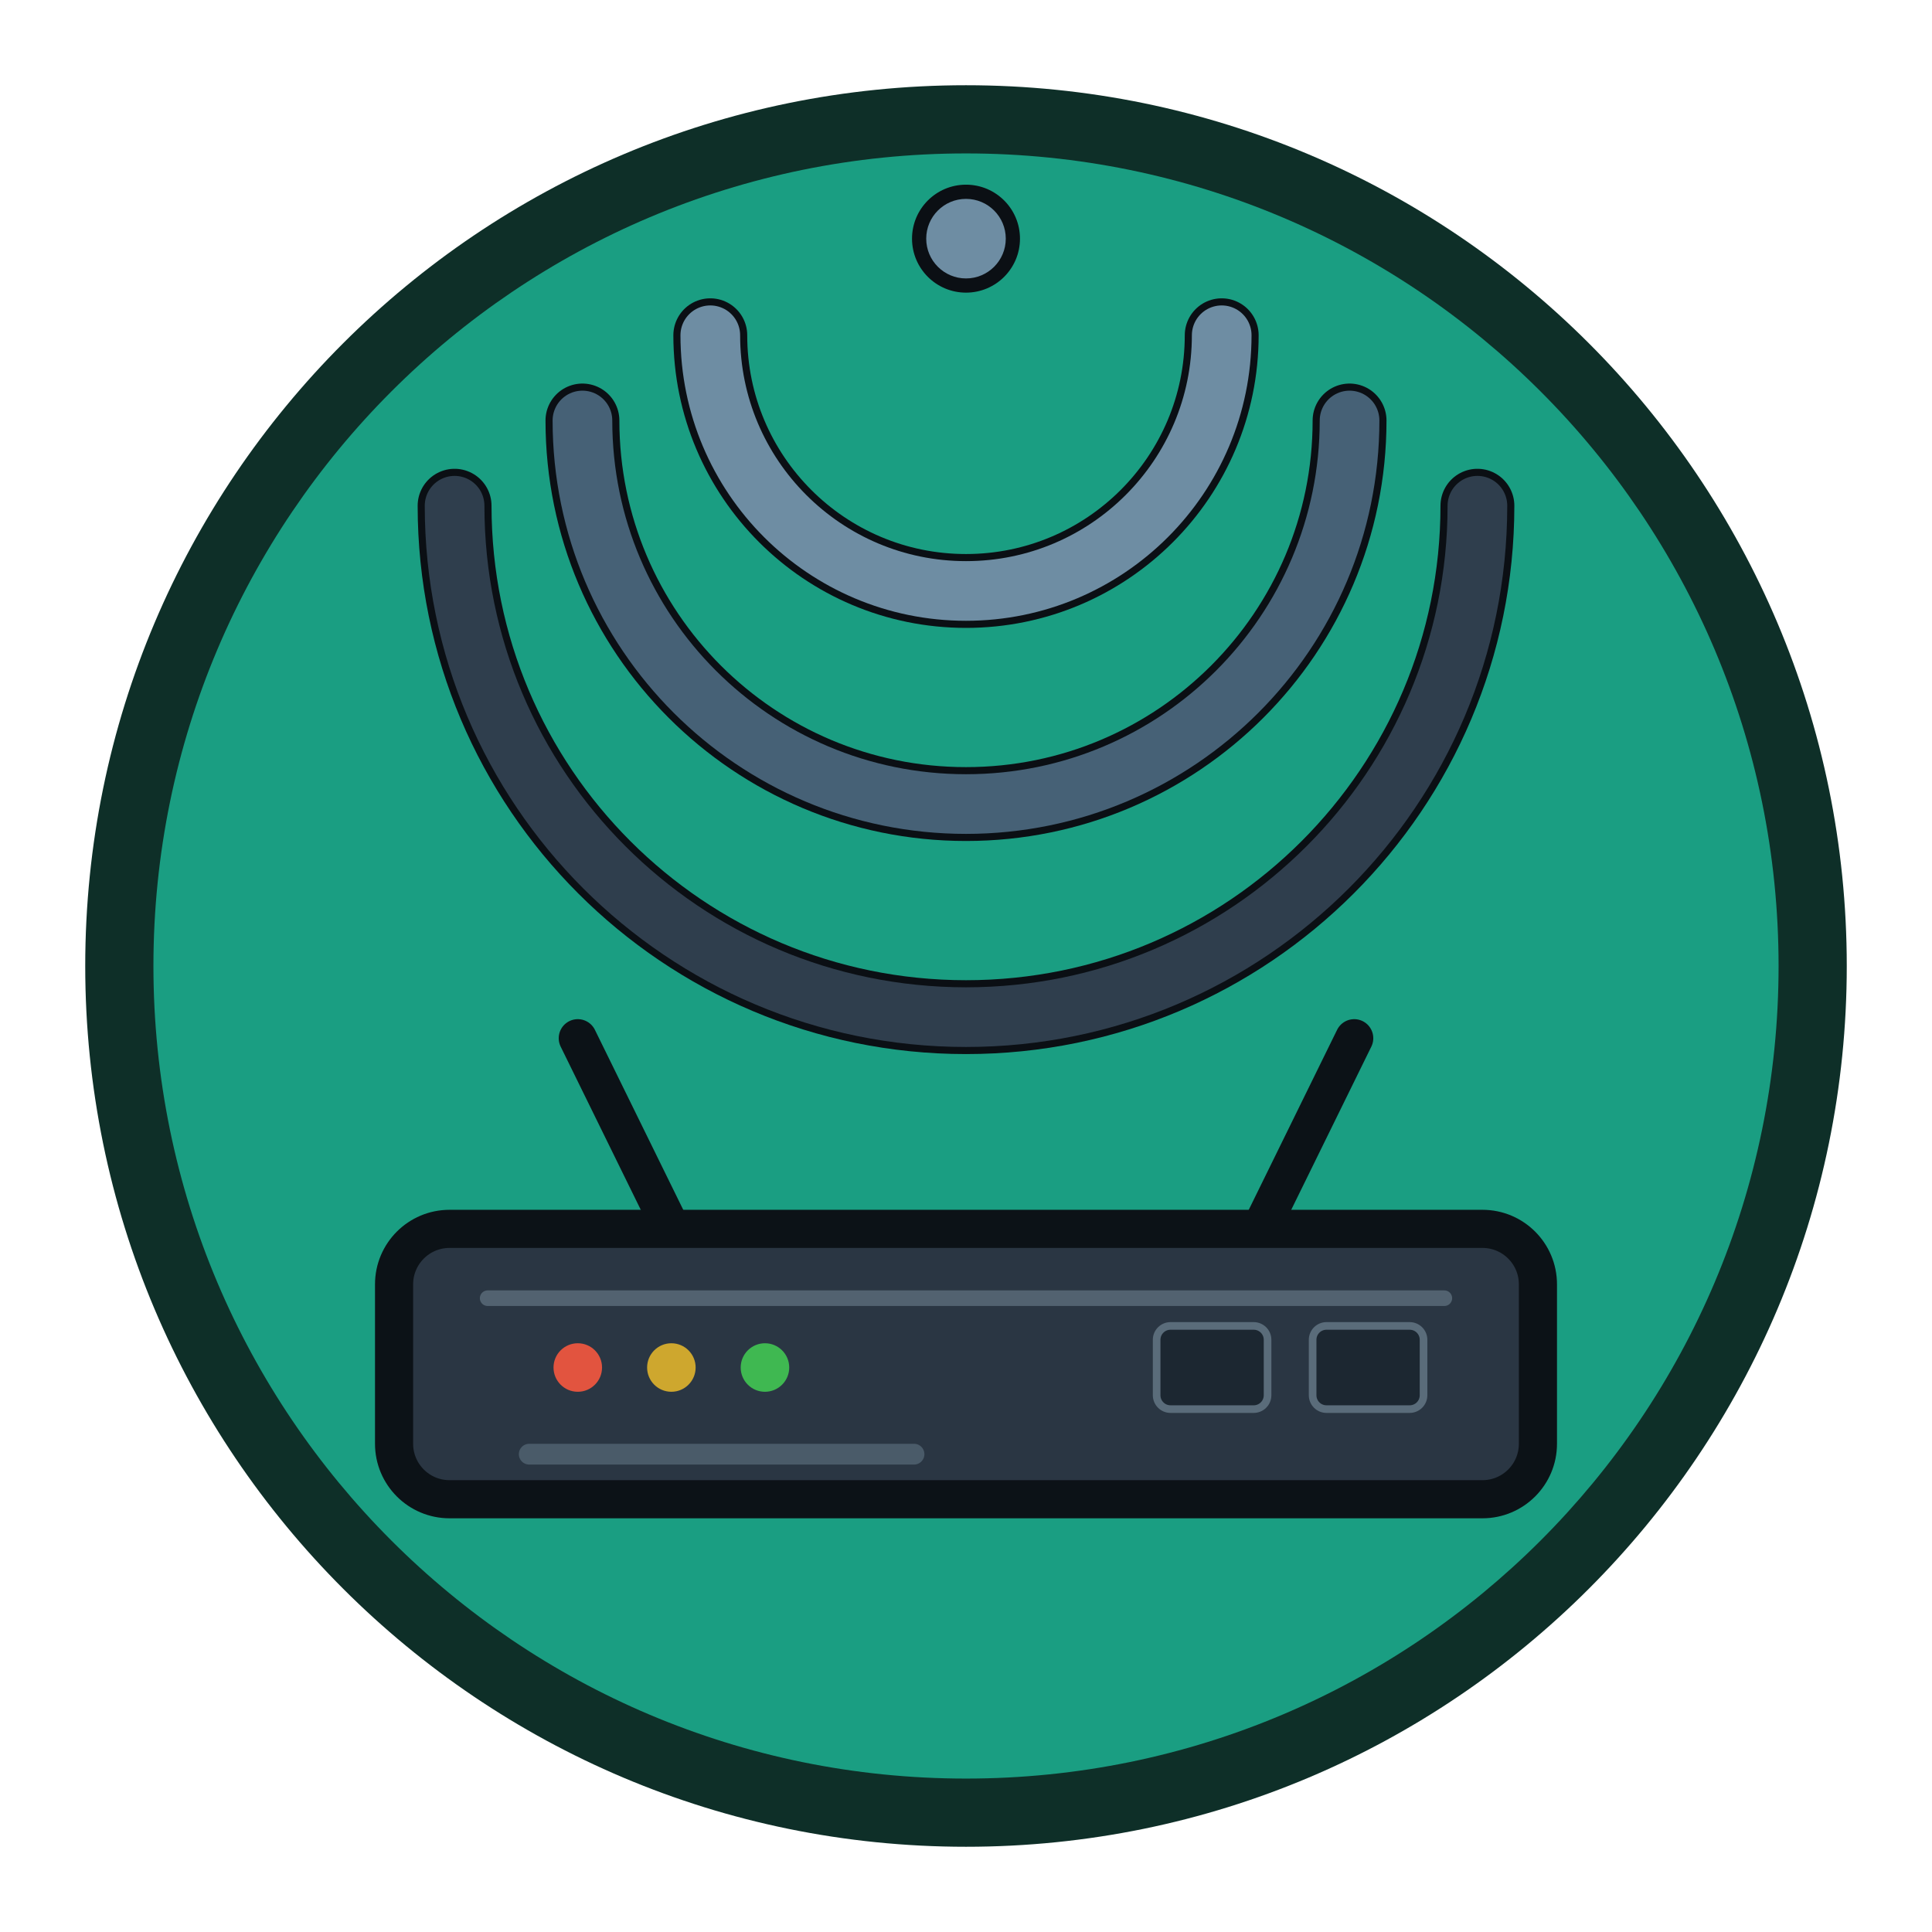
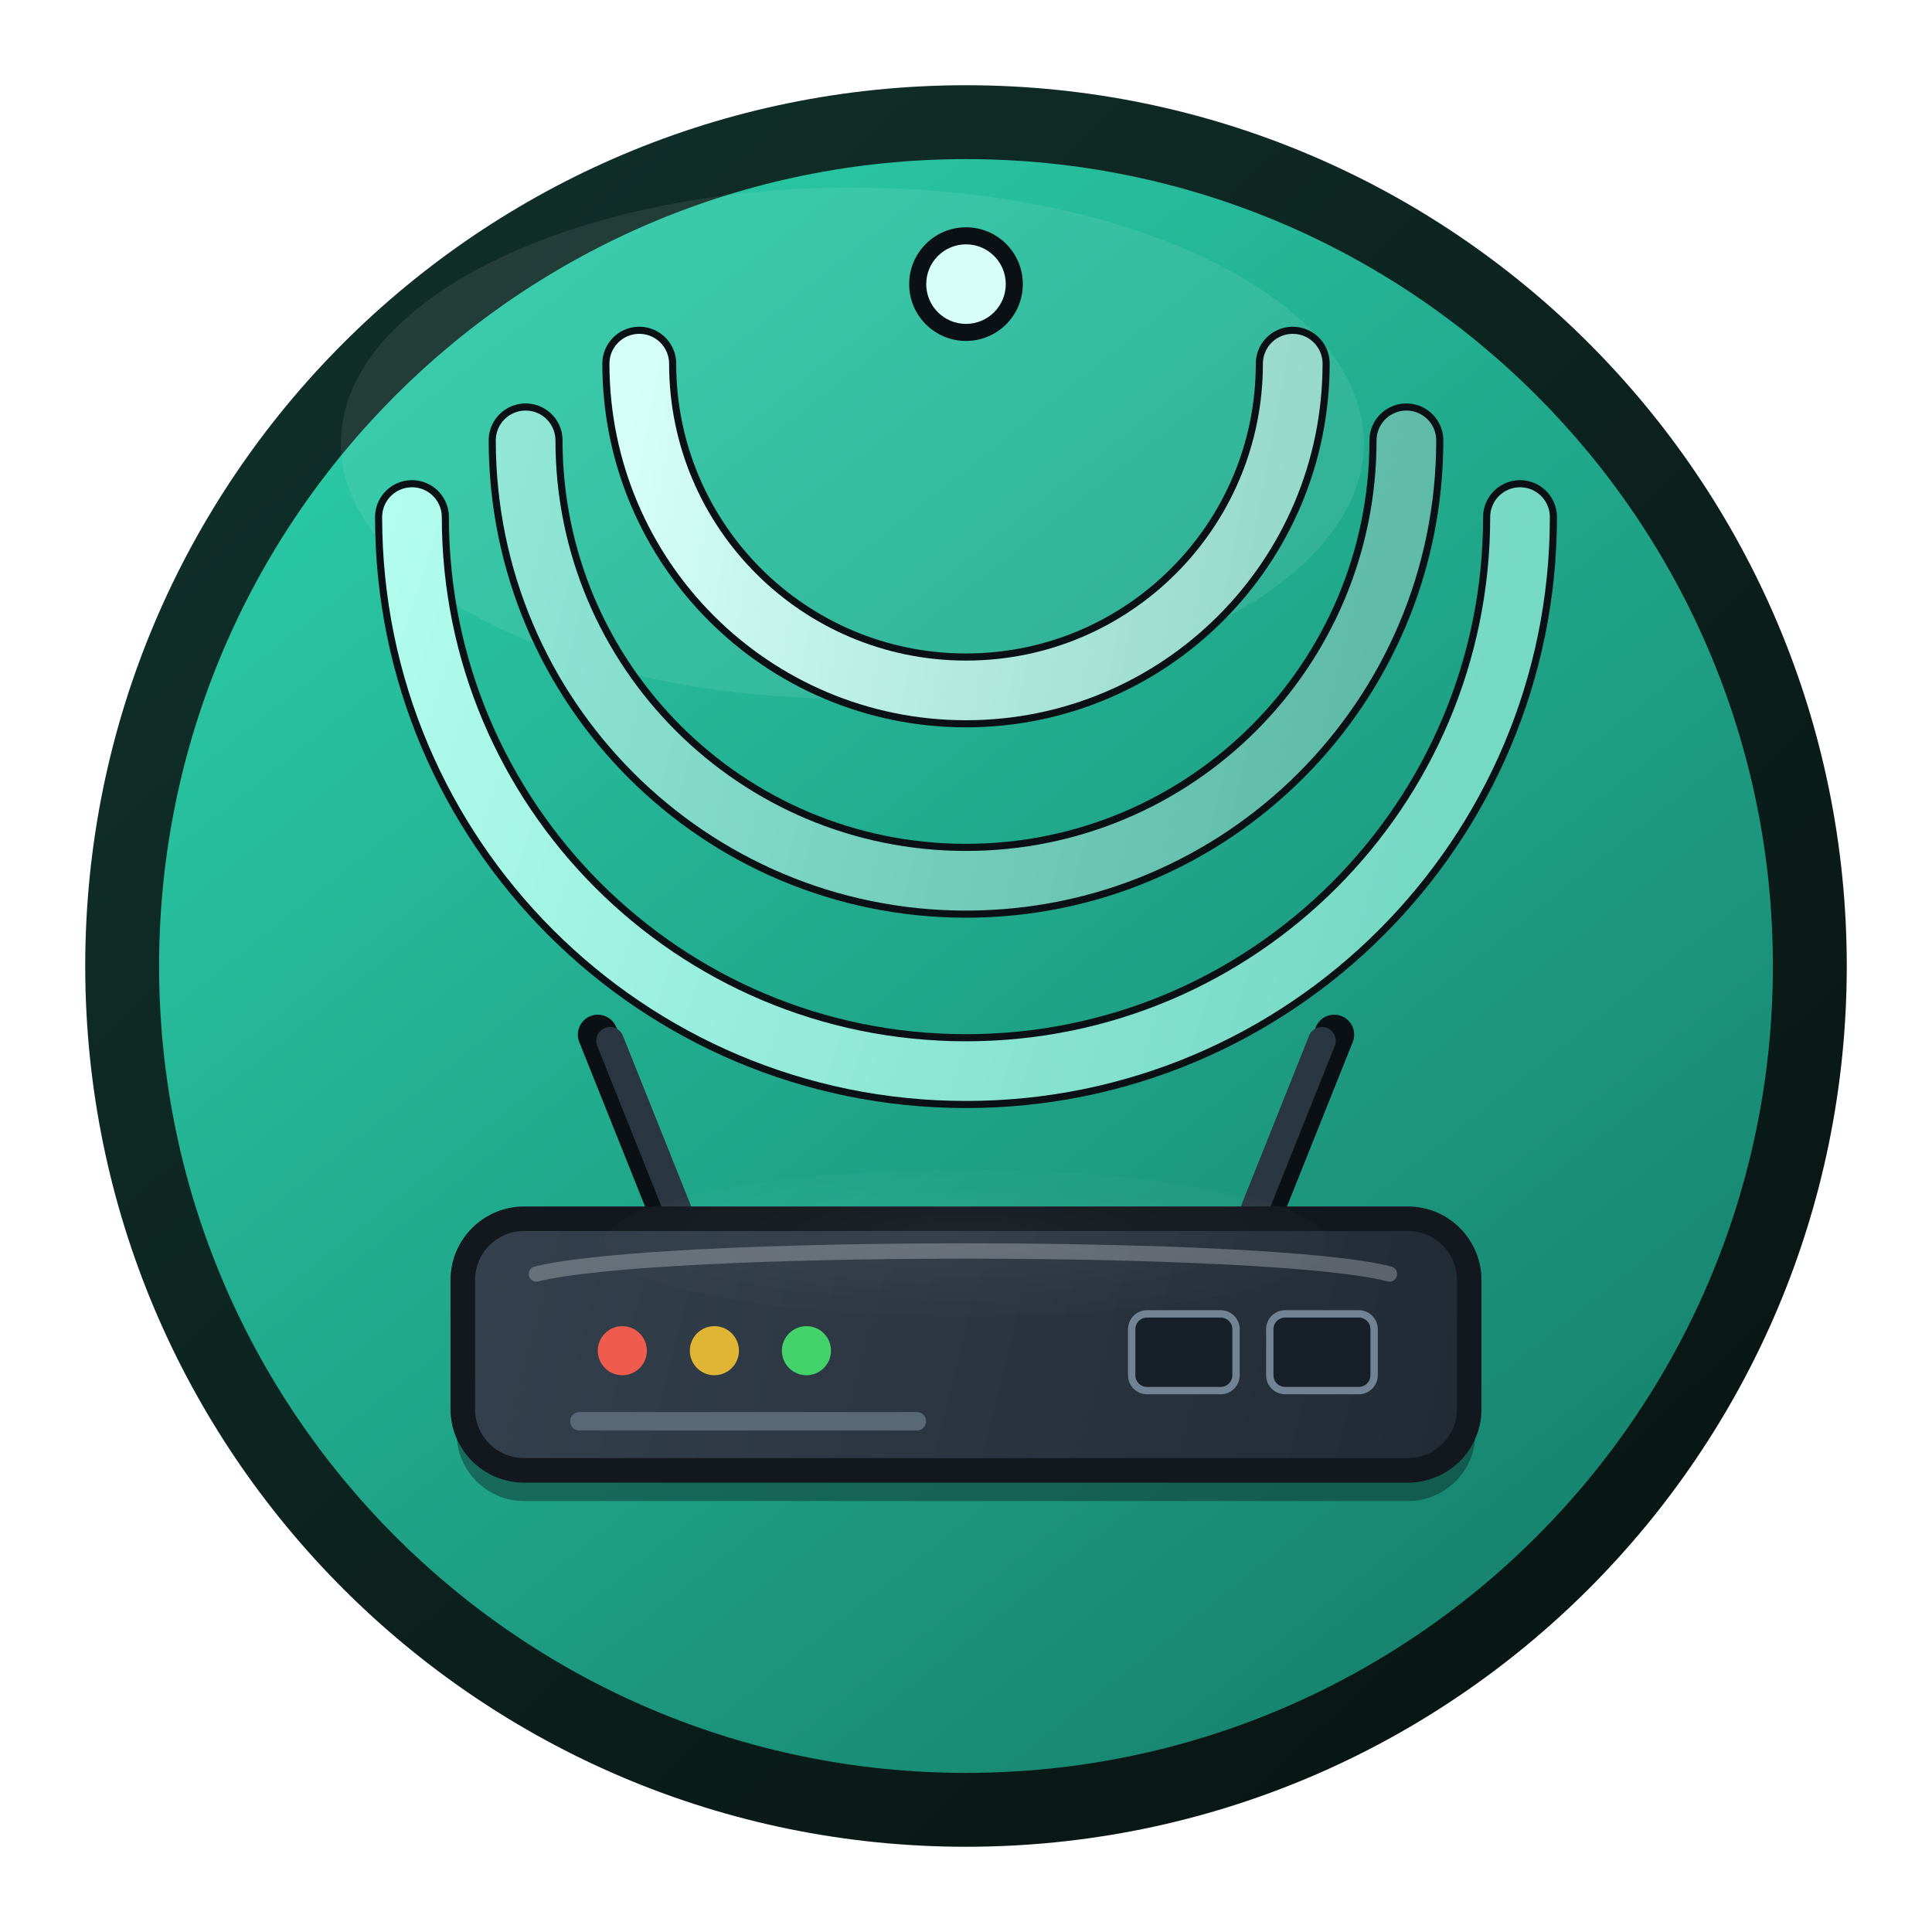
<svg xmlns="http://www.w3.org/2000/svg" viewBox="0 0 680 680" width="100%">
-   <circle cx="340" cy="340" r="310" fill="#0E2F28" />
-   <circle cx="340" cy="340" r="286" fill="#1A9E82" />
-   <g>
-     <path d="M 160 178 A 180 180 0 0 0 520 178" fill="none" stroke="#0B0F14" stroke-width="26" stroke-linecap="round" />
-     <path d="M 160 178 A 180 180 0 0 0 520 178" fill="none" stroke="#2F3E4D" stroke-width="21" stroke-linecap="round" />
-     <path d="M 205 148 A 135 135 0 0 0 475 148" fill="none" stroke="#0B0F14" stroke-width="26" stroke-linecap="round" />
-     <path d="M 205 148 A 135 135 0 0 0 475 148" fill="none" stroke="#466176" stroke-width="21" stroke-linecap="round" />
-     <path d="M 250 118 A 90 90 0 0 0 430 118" fill="none" stroke="#0B0F14" stroke-width="26" stroke-linecap="round" />
-     <path d="M 250 118 A 90 90 0 0 0 430 118" fill="none" stroke="#6E8DA3" stroke-width="21" stroke-linecap="round" />
-     <circle cx="340" cy="84" r="19" fill="#0B0F14" />
-     <circle cx="340" cy="84" r="14" fill="#6E8DA3" />
+   <defs>
+     <linearGradient id="bgRingGradient" x1="120" y1="100" x2="560" y2="580" gradientUnits="userSpaceOnUse">
+       <stop offset="0%" stop-color="#102f29" />
+       <stop offset="100%" stop-color="#081513" />
+     </linearGradient>
+     <linearGradient id="innerFillGradient" x1="170" y1="120" x2="520" y2="560" gradientUnits="userSpaceOnUse">
+       <stop offset="0%" stop-color="#29c7a4" />
+       <stop offset="100%" stop-color="#17856f" />
+     </linearGradient>
+     <linearGradient id="routerGrad" x1="182" y1="446" x2="504" y2="528" gradientUnits="userSpaceOnUse">
+       <stop offset="0%" stop-color="#34404d" />
+       <stop offset="100%" stop-color="#212a34" />
+     </linearGradient>
+     <linearGradient id="signalGradOuter" x1="145" y1="78" x2="535" y2="205" gradientUnits="userSpaceOnUse">
+       <stop offset="0%" stop-color="#b6fff0" />
+       <stop offset="100%" stop-color="#76d9c4" />
+     </linearGradient>
+     <linearGradient id="signalGradMid" x1="185" y1="102" x2="495" y2="180" gradientUnits="userSpaceOnUse">
+       <stop offset="0%" stop-color="#93e8d8" />
+       <stop offset="100%" stop-color="#5fbba7" />
+     </linearGradient>
+     <linearGradient id="signalGradInner" x1="225" y1="122" x2="455" y2="165" gradientUnits="userSpaceOnUse">
+       <stop offset="0%" stop-color="#d6fff7" />
+       <stop offset="100%" stop-color="#97d9cb" />
+     </linearGradient>
+     <radialGradient id="screenGlow" cx="50%" cy="44%" r="62%">
+       <stop offset="0%" stop-color="rgba(255,255,255,.22)" />
+       <stop offset="100%" stop-color="rgba(255,255,255,0)" />
+     </radialGradient>
+   </defs>
+   <circle cx="340" cy="340" r="310" fill="url(#bgRingGradient)" />
+   <circle cx="340" cy="340" r="284" fill="url(#innerFillGradient)" />
+   <ellipse cx="300" cy="156" rx="180" ry="90" fill="rgba(255,255,255,0.08)" />
+   <g fill="none" stroke-linecap="round" stroke-linejoin="round">
+     <path d="M 145 182 A 195 195 0 0 0 535 182" stroke="#0a1013" stroke-width="26" />
+     <path d="M 145 182 A 195 195 0 0 0 535 182" stroke="url(#signalGradOuter)" stroke-width="21" />
+     <path d="M 185 155 A 155 155 0 0 0 495 155" stroke="#0a1013" stroke-width="26" />
+     <path d="M 185 155 A 155 155 0 0 0 495 155" stroke="url(#signalGradMid)" stroke-width="21" />
+     <path d="M 225 128 A 115 115 0 0 0 455 128" stroke="#0a1013" stroke-width="26" />
+     <path d="M 225 128 A 115 115 0 0 0 455 128" stroke="url(#signalGradInner)" stroke-width="21" />
+     <circle cx="340" cy="100" r="20" fill="#0a1013" />
+     <circle cx="340" cy="100" r="14" fill="#d7fff8" />
  </g>
-   <g transform="translate(340 474) scale(1.22) translate(-340 -474)" opacity="0.98">
-     <line x1="255" y1="440" x2="228" y2="385" stroke="#0B0F14" stroke-width="11" stroke-linecap="round" />
-     <line x1="425" y1="440" x2="452" y2="385" stroke="#0B0F14" stroke-width="11" stroke-linecap="round" />
-     <circle cx="255" cy="440" r="5.5" fill="#0B0F14" />
-     <circle cx="425" cy="440" r="5.5" fill="#0B0F14" />
-     <rect x="175" y="440" width="330" height="78" rx="16" fill="#2A3441" stroke="#0B0F14" stroke-width="11" />
-     <line x1="202" y1="460" x2="478" y2="460" stroke="#5B6B79" stroke-width="4.5" stroke-linecap="round" opacity="0.82" />
-     <circle cx="228" cy="480" r="7" fill="#E5533D" />
-     <circle cx="255" cy="480" r="7" fill="#D1A72C" />
-     <circle cx="282" cy="480" r="7" fill="#3FB950" />
-     <rect x="395" y="468" width="32" height="24" rx="4" fill="#1C252F" stroke="#5B6B79" stroke-width="2.2" />
-     <rect x="440" y="468" width="32" height="24" rx="4" fill="#1C252F" stroke="#5B6B79" stroke-width="2.2" />
-     <line x1="214" y1="505" x2="325" y2="505" stroke="#4A5A68" stroke-width="6" stroke-linecap="round" />
+   <g transform="translate(340 470) scale(1.08) translate(-340 -470)">
+     <line x1="250" y1="447" x2="220" y2="372" stroke="#0a1013" stroke-width="13" stroke-linecap="round" />
+     <line x1="430" y1="447" x2="460" y2="372" stroke="#0a1013" stroke-width="13" stroke-linecap="round" />
+     <line x1="252" y1="444" x2="224" y2="374" stroke="#2a3641" stroke-width="9" stroke-linecap="round" />
+     <line x1="428" y1="444" x2="456" y2="374" stroke="#2a3641" stroke-width="9" stroke-linecap="round" />
+     <circle cx="252" cy="444" r="7" fill="#12181d" />
+     <circle cx="428" cy="444" r="7" fill="#12181d" />
+     <rect x="174" y="440" width="332" height="84" rx="22" fill="#0a1013" opacity=".38" />
+     <rect x="176" y="432" width="328" height="82" rx="20" fill="url(#routerGrad)" stroke="#12181d" stroke-width="8" />
+     <path d="M200 450 C240 440, 440 440, 478 450" fill="none" stroke="rgba(255,255,255,.26)" stroke-width="5" stroke-linecap="round" />
+     <circle cx="228" cy="475" r="8" fill="#ef5b4c" />
+     <circle cx="258" cy="475" r="8" fill="#e1b534" />
+     <circle cx="288" cy="475" r="8" fill="#44d26a" />
+     <path d="M214 498 H324" stroke="#596877" stroke-width="6" stroke-linecap="round" />
+     <rect x="394" y="463" width="34" height="25" rx="5" fill="#172028" stroke="#718394" stroke-width="2.4" />
+     <rect x="439" y="463" width="34" height="25" rx="5" fill="#172028" stroke="#718394" stroke-width="2.4" />
+     <ellipse cx="340" cy="440" rx="118" ry="24" fill="url(#screenGlow)" opacity=".22" />
  </g>
</svg>
